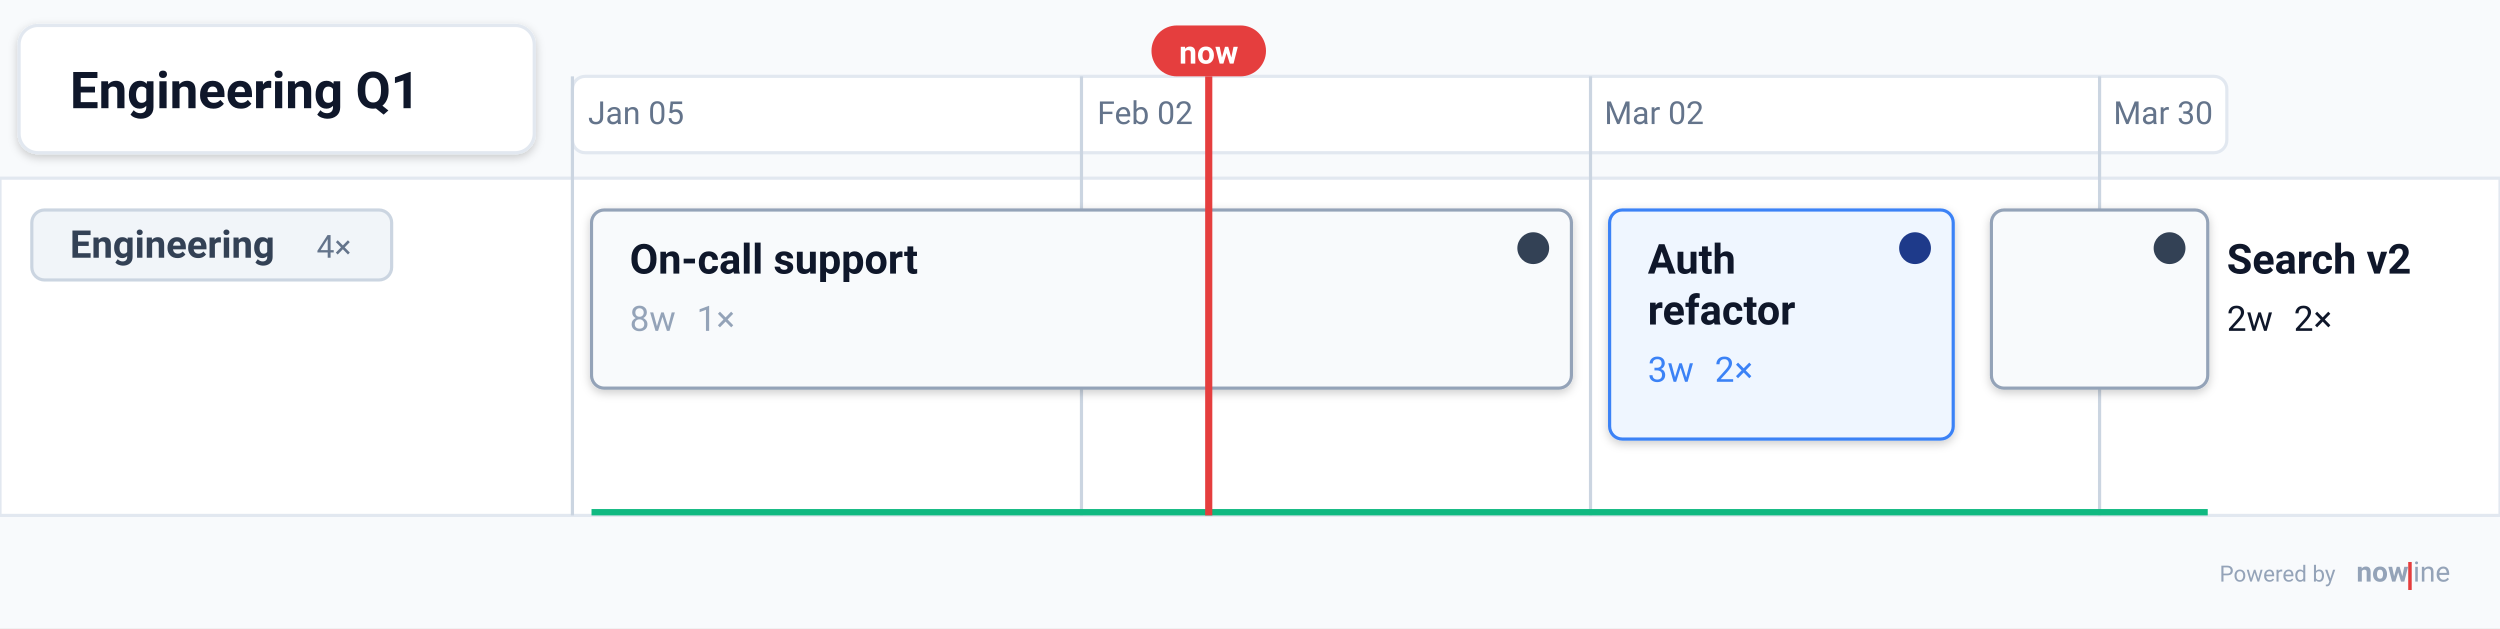
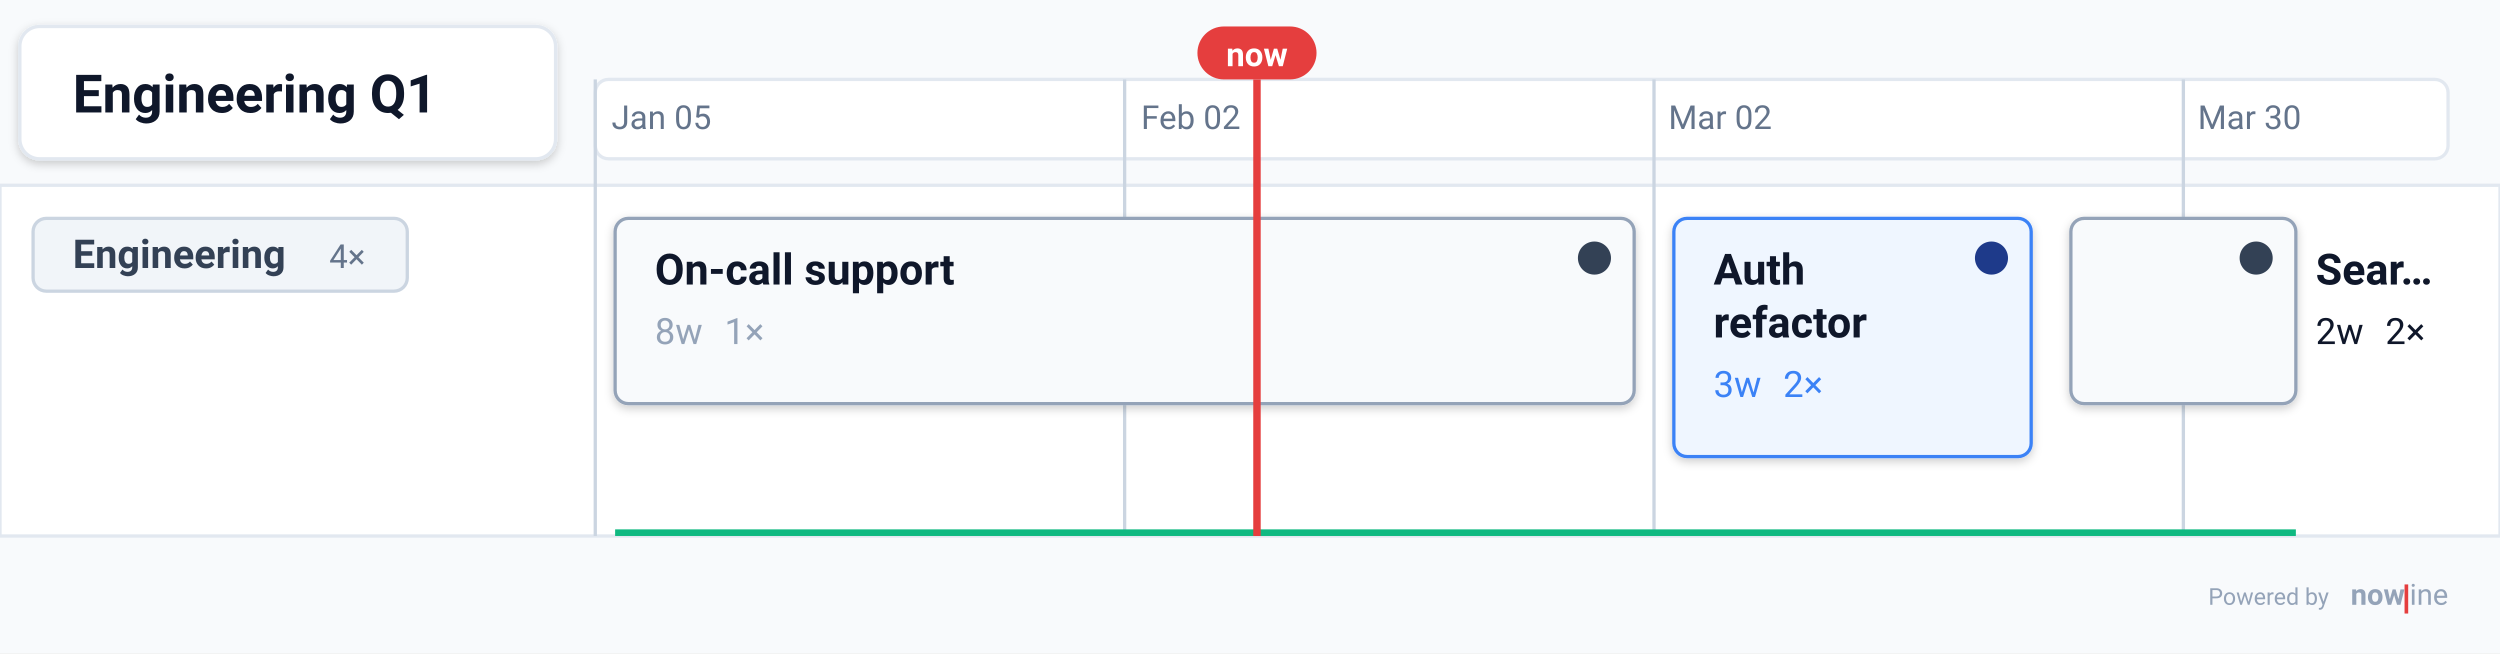
- <svg xmlns="http://www.w3.org/2000/svg" data-generator="nowline" data-theme="light" height="197.44" viewBox="0 0 785.78 197.44" width="785.78">
+ <svg xmlns="http://www.w3.org/2000/svg" data-generator="nowline" data-theme="light" height="197.44" viewBox="0 0 755.62 197.44" width="755.62">
  <defs>
    <filter height="200%" id="nl-0-root-shadow-subtle" width="200%" x="-50%" y="-50%">
      <feGaussianBlur in="SourceAlpha" stdDeviation="1.5" />
      <feOffset dx="0" dy="1" result="offsetblur" />
      <feComponentTransfer>
        <feFuncA type="linear" slope="0.2" />
      </feComponentTransfer>
      <feMerge>
        <feMergeNode />
        <feMergeNode in="SourceGraphic" />
      </feMerge>
    </filter>
    <filter height="200%" id="nl-0-root-shadow-soft" width="200%" x="-50%" y="-50%">
      <feGaussianBlur in="SourceAlpha" stdDeviation="5" />
      <feOffset dx="0" dy="3" result="offsetblur" />
      <feComponentTransfer>
        <feFuncA type="linear" slope="0.3" />
      </feComponentTransfer>
      <feMerge>
        <feMergeNode />
        <feMergeNode in="SourceGraphic" />
      </feMerge>
    </filter>
    <filter height="200%" id="nl-0-root-shadow-hard" width="200%" x="-50%" y="-50%">
      <feGaussianBlur in="SourceAlpha" stdDeviation="0" />
      <feOffset dx="2" dy="2" result="offsetblur" />
      <feComponentTransfer>
        <feFuncA type="linear" slope="0.45" />
      </feComponentTransfer>
      <feMerge>
        <feMergeNode />
        <feMergeNode in="SourceGraphic" />
      </feMerge>
    </filter>
    <marker id="nl-0-root-arrow" viewBox="0 0 10 10" refX="9" refY="5" markerWidth="7" markerHeight="7" orient="auto">
      <path d="M 0 0 L 10 5 L 0 10 z" fill="#475569" />
    </marker>
    <marker id="nl-0-root-arrow-light" viewBox="0 0 10 10" refX="9" refY="5" markerWidth="7" markerHeight="7" orient="auto">
      <path d="M 0 0 L 10 5 L 0 10 z" fill="#94a3b8" />
    </marker>
    <marker id="nl-0-root-arrow-dark" viewBox="0 0 10 10" refX="9" refY="5" markerWidth="7" markerHeight="7" orient="auto">
      <path d="M 0 0 L 10 5 L 0 10 z" fill="#0f172a" />
    </marker>
  </defs>
-   <rect fill="#f8fafc" height="197.44" width="785.78" x="0" y="0" />
+   <rect fill="#f8fafc" height="197.44" width="755.62" x="0" y="0" />
  <g data-layer="timeline">
-     <rect fill="#ffffff" height="24" rx="4" ry="4" stroke="#e2e8f0" stroke-width="1" width="520" x="179.92" y="24" />
+     <rect fill="#ffffff" height="24" rx="4" ry="4" stroke="#e2e8f0" stroke-width="1" width="560" x="179.92" y="24" />
    <text fill="#64748b" font-family="system-ui, -apple-system, &quot;Segoe UI&quot;, Roboto, sans-serif" font-size="10" text-anchor="middle" x="199.92" y="39">Jan 05</text>
    <text fill="#64748b" font-family="system-ui, -apple-system, &quot;Segoe UI&quot;, Roboto, sans-serif" font-size="10" text-anchor="middle" x="359.92" y="39">Feb 02</text>
    <text fill="#64748b" font-family="system-ui, -apple-system, &quot;Segoe UI&quot;, Roboto, sans-serif" font-size="10" text-anchor="middle" x="519.92" y="39">Mar 02</text>
    <text fill="#64748b" font-family="system-ui, -apple-system, &quot;Segoe UI&quot;, Roboto, sans-serif" font-size="10" text-anchor="middle" x="679.92" y="39">Mar 30</text>
  </g>
  <g data-id="engineering" data-layer="swimlane-bg">
-     <rect fill="#ffffff" height="106" stroke="#e2e8f0" stroke-width="1" width="785.78" x="0" y="56" />
+     <rect fill="#ffffff" height="106" stroke="#e2e8f0" stroke-width="1" width="755.62" x="0" y="56" />
  </g>
  <g data-layer="grid">
    <line stroke="#cbd5e1" stroke-width="1" x1="179.92" x2="179.92" y1="24" y2="162" />
    <line stroke="#cbd5e1" stroke-width="1" x1="339.92" x2="339.92" y1="24" y2="162" />
    <line stroke="#cbd5e1" stroke-width="1" x1="499.92" x2="499.92" y1="24" y2="162" />
    <line stroke="#cbd5e1" stroke-width="1" x1="659.92" x2="659.92" y1="24" y2="162" />
  </g>
  <g data-id="engineering" data-layer="swimlane">
    <rect fill="#f1f5f9" height="22" rx="4" ry="4" stroke="#cbd5e1" stroke-width="1" width="113.1" x="10" y="66" />
    <text fill="#334155" font-family="system-ui, -apple-system, &quot;Segoe UI&quot;, Roboto, sans-serif" font-size="12" font-weight="600" x="22" y="81">Engineering</text>
    <text fill="#64748b" font-family="system-ui, -apple-system, &quot;Segoe UI&quot;, Roboto, sans-serif" font-size="10" x="99.5" y="81">4×</text>
    <g data-id="support" data-layer="item">
      <rect fill="#f8fafc" filter="url(#nl-0-root-shadow-subtle)" height="56" rx="4" ry="4" stroke="#94a3b8" stroke-width="1" width="308" x="185.92" y="66" />
      <circle cx="481.92" cy="78" fill="#334155" r="5" />
      <text fill="#0f172a" font-family="system-ui, -apple-system, &quot;Segoe UI&quot;, Roboto, sans-serif" font-size="13" font-weight="600" x="197.92" y="86">On-call support</text>
      <text x="197.92" y="104" font-family="system-ui, -apple-system, &quot;Segoe UI&quot;, Roboto, sans-serif" font-size="11" fill="#94a3b8">8w<tspan dx="6.6">1×</tspan>
      </text>
    </g>
    <g data-id="auth-refactor" data-layer="item">
      <rect fill="#eff6ff" filter="url(#nl-0-root-shadow-subtle)" height="72" rx="4" ry="4" stroke="#3b82f6" stroke-width="1" width="108" x="505.92" y="66" />
      <circle cx="601.92" cy="78" fill="#1e3a8a" r="5" />
      <text fill="#0f172a" font-family="system-ui, -apple-system, &quot;Segoe UI&quot;, Roboto, sans-serif" font-size="13" font-weight="600" x="517.92" y="86">Auth</text>
      <text fill="#0f172a" font-family="system-ui, -apple-system, &quot;Segoe UI&quot;, Roboto, sans-serif" font-size="13" font-weight="600" x="517.92" y="102">refactor</text>
      <text x="517.92" y="120" font-family="system-ui, -apple-system, &quot;Segoe UI&quot;, Roboto, sans-serif" font-size="11" fill="#3b82f6">3w<tspan dx="6.6">2×</tspan>
      </text>
    </g>
    <g data-id="search-v2" data-layer="item">
      <rect fill="#f8fafc" filter="url(#nl-0-root-shadow-subtle)" height="56" rx="4" ry="4" stroke="#94a3b8" stroke-width="1" width="68" x="625.92" y="66" />
      <circle cx="681.92" cy="78" fill="#334155" r="5" />
-       <text fill="#0f172a" font-family="system-ui, -apple-system, &quot;Segoe UI&quot;, Roboto, sans-serif" font-size="13" font-weight="600" x="699.92" y="86">Search v2</text>
+       <text fill="#0f172a" font-family="system-ui, -apple-system, &quot;Segoe UI&quot;, Roboto, sans-serif" font-size="13" font-weight="600" x="699.92" y="86">Sear…</text>
      <text x="699.92" y="104" font-family="system-ui, -apple-system, &quot;Segoe UI&quot;, Roboto, sans-serif" font-size="11" fill="#0f172a">2w<tspan dx="6.6">2×</tspan>
      </text>
    </g>
    <g data-id="engineering" data-layer="lane-utilization">
      <rect data-load="1" data-utilization="green" fill="#10b981" height="2" width="508" x="185.92" y="160" />
    </g>
  </g>
  <g data-layer="nowline">
    <line stroke="#e53e3e" stroke-width="2.25" x1="379.92" x2="379.92" y1="24" y2="162" />
    <rect fill="#e53e3e" height="16" rx="8" ry="8" width="36" x="361.92" y="8" />
    <text fill="#ffffff" font-family="system-ui, -apple-system, &quot;Segoe UI&quot;, Roboto, sans-serif" font-size="10" font-weight="700" text-anchor="middle" x="379.92" y="20">now</text>
  </g>
  <g data-id="nl-0-root-header" data-layer="header">
    <rect fill="#ffffff" filter="url(#nl-0-root-shadow-subtle)" height="40" rx="6" ry="6" stroke="#e2e8f0" stroke-width="1" width="161.92" x="6" y="8" />
    <text fill="#0f172a" font-family="system-ui, -apple-system, &quot;Segoe UI&quot;, Roboto, sans-serif" font-size="16" font-weight="600" x="22" y="34">Engineering Q1</text>
  </g>
  <a aria-label="Powered by nowline" href="https://nowline.io" rel="noopener" target="_blank">
    <g data-layer="attribution">
-       <g transform="translate(697.62 174) scale(0.22)">
+       <g transform="translate(667.46 174) scale(0.22)">
        <text fill="#94a3b8" font-family="system-ui, -apple-system, &quot;Segoe UI&quot;, Roboto, sans-serif" font-size="32" font-weight="400" x="0" y="40">Powered by</text>
        <text fill="#94a3b8" font-family="system-ui, -apple-system, &quot;Segoe UI&quot;, Roboto, sans-serif" font-size="40" font-weight="700" x="195.6" y="40">now</text>
        <rect fill="#e53e3e" height="40" width="5" x="269.6" y="12" />
        <text fill="#94a3b8" font-family="system-ui, -apple-system, &quot;Segoe UI&quot;, Roboto, sans-serif" font-size="40" font-weight="400" x="276.6" y="40">ine</text>
      </g>
    </g>
  </a>
</svg>
